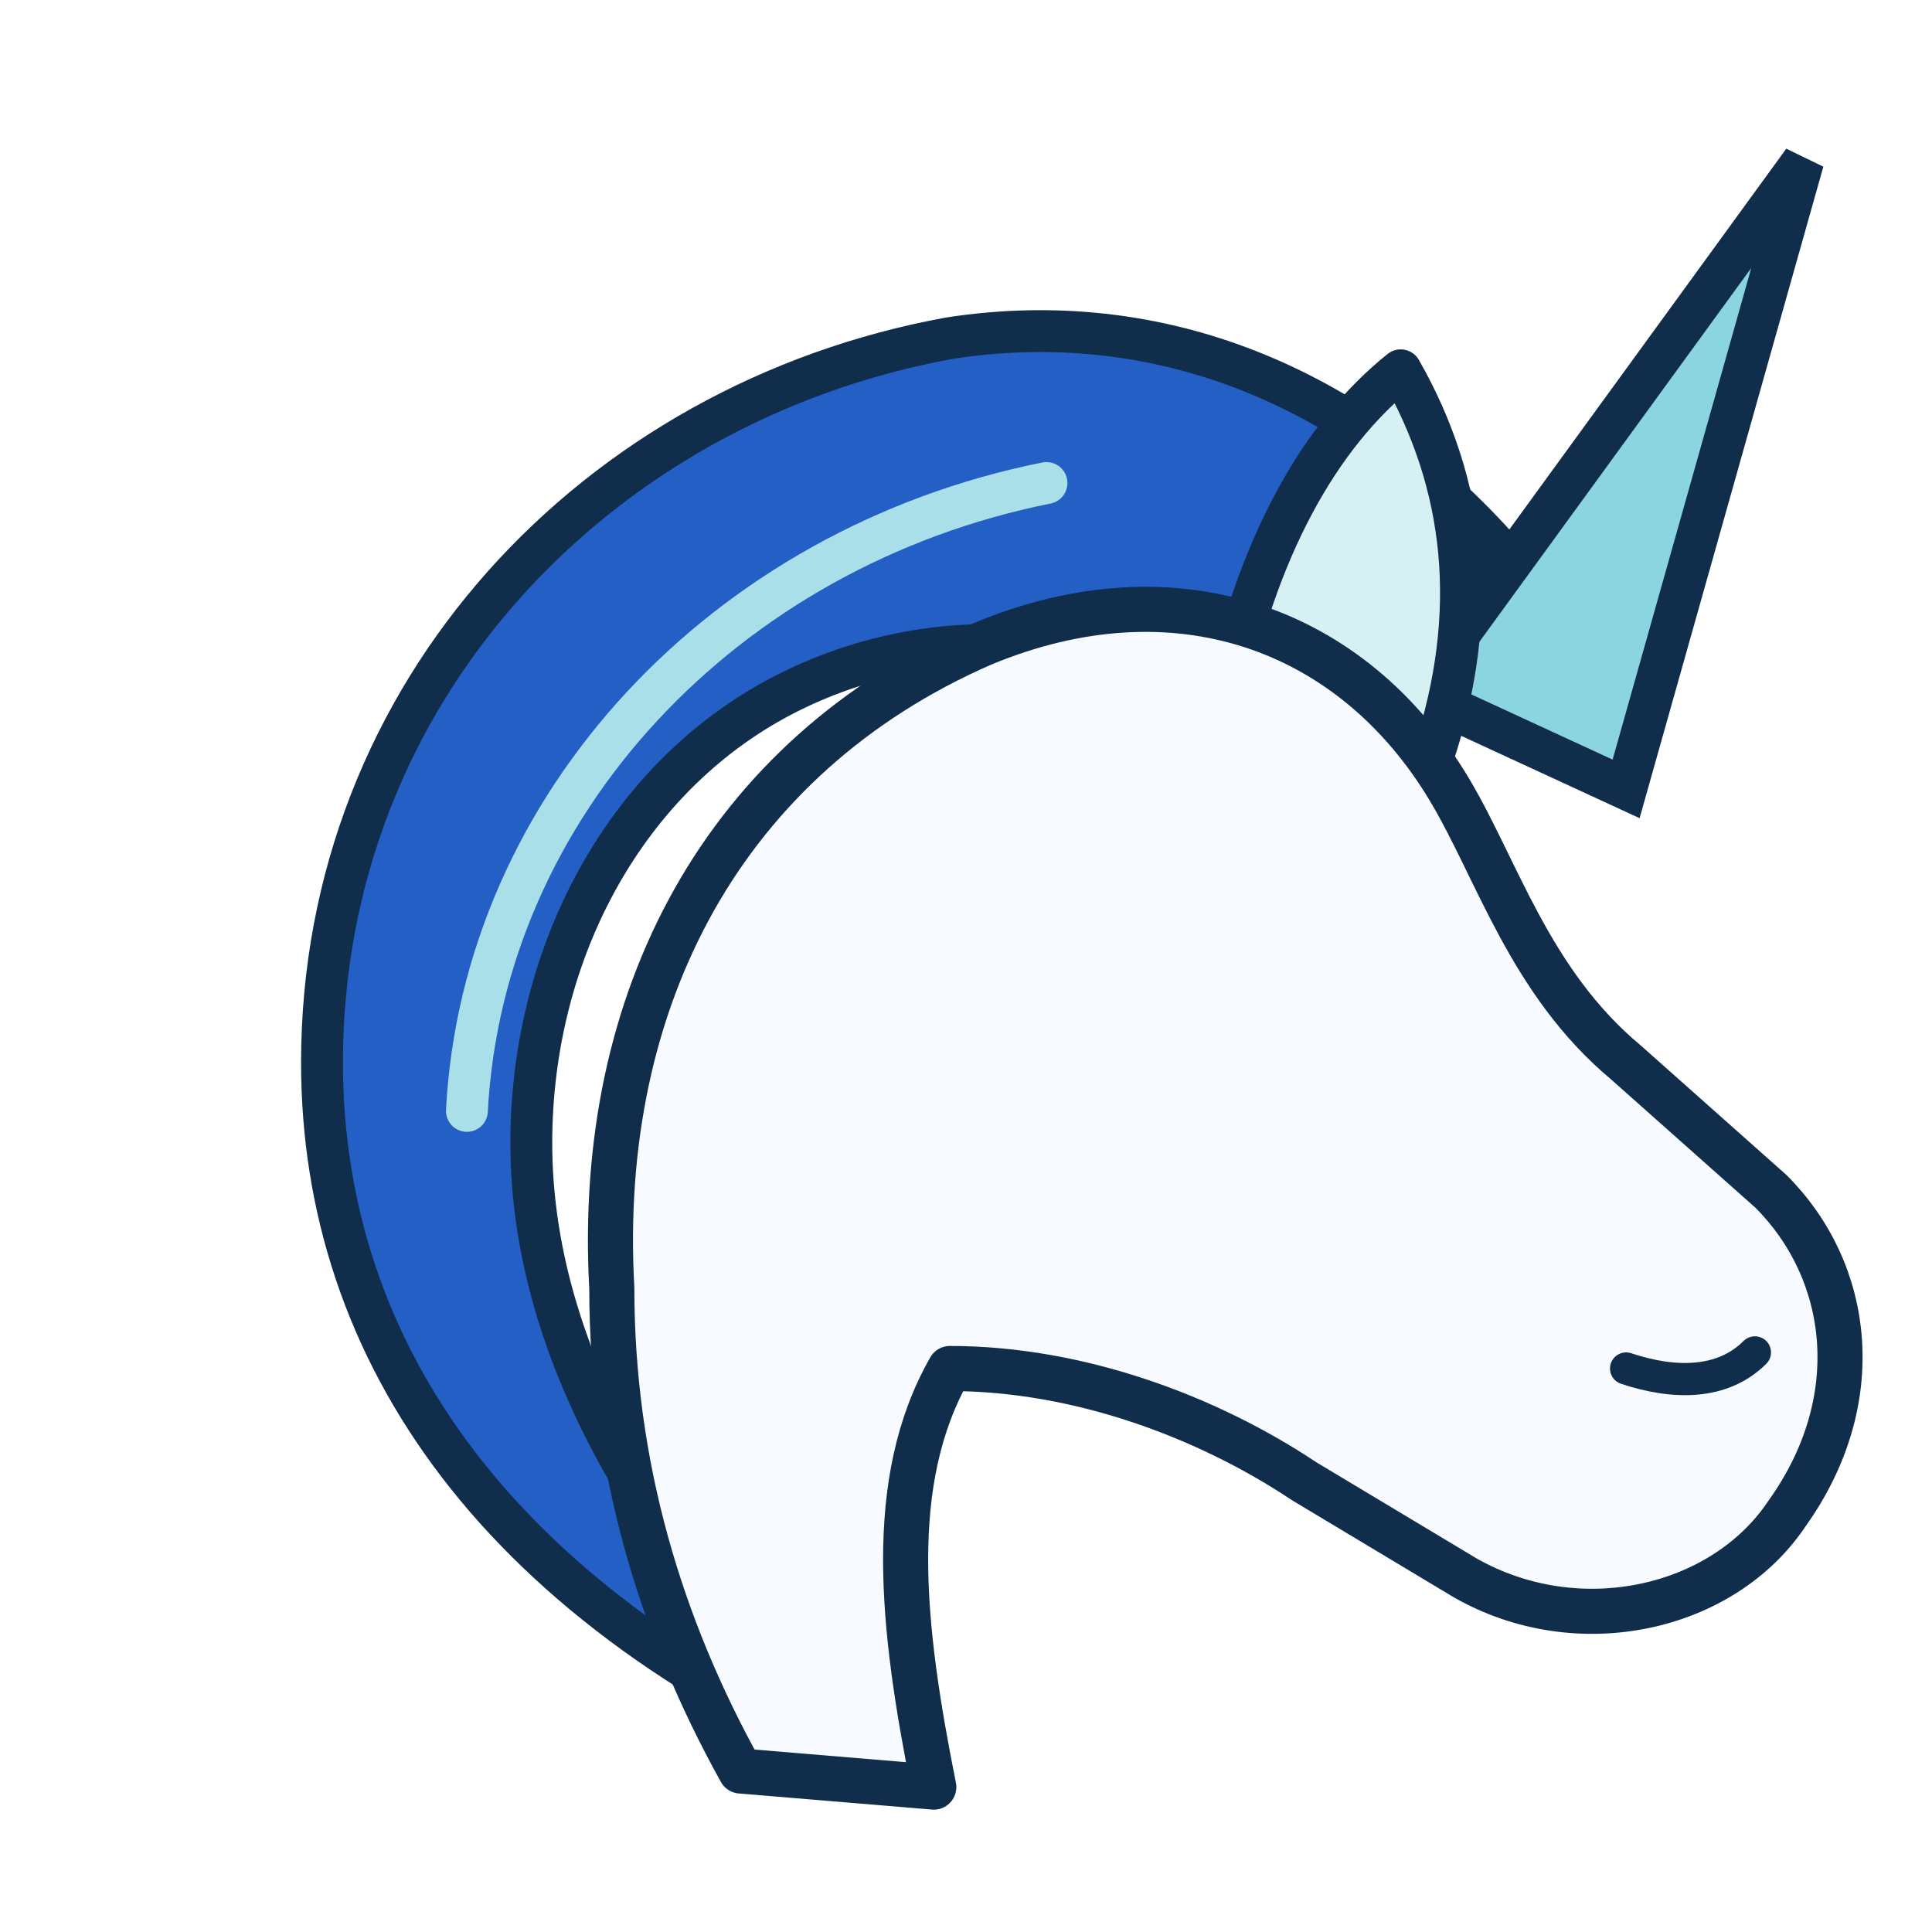
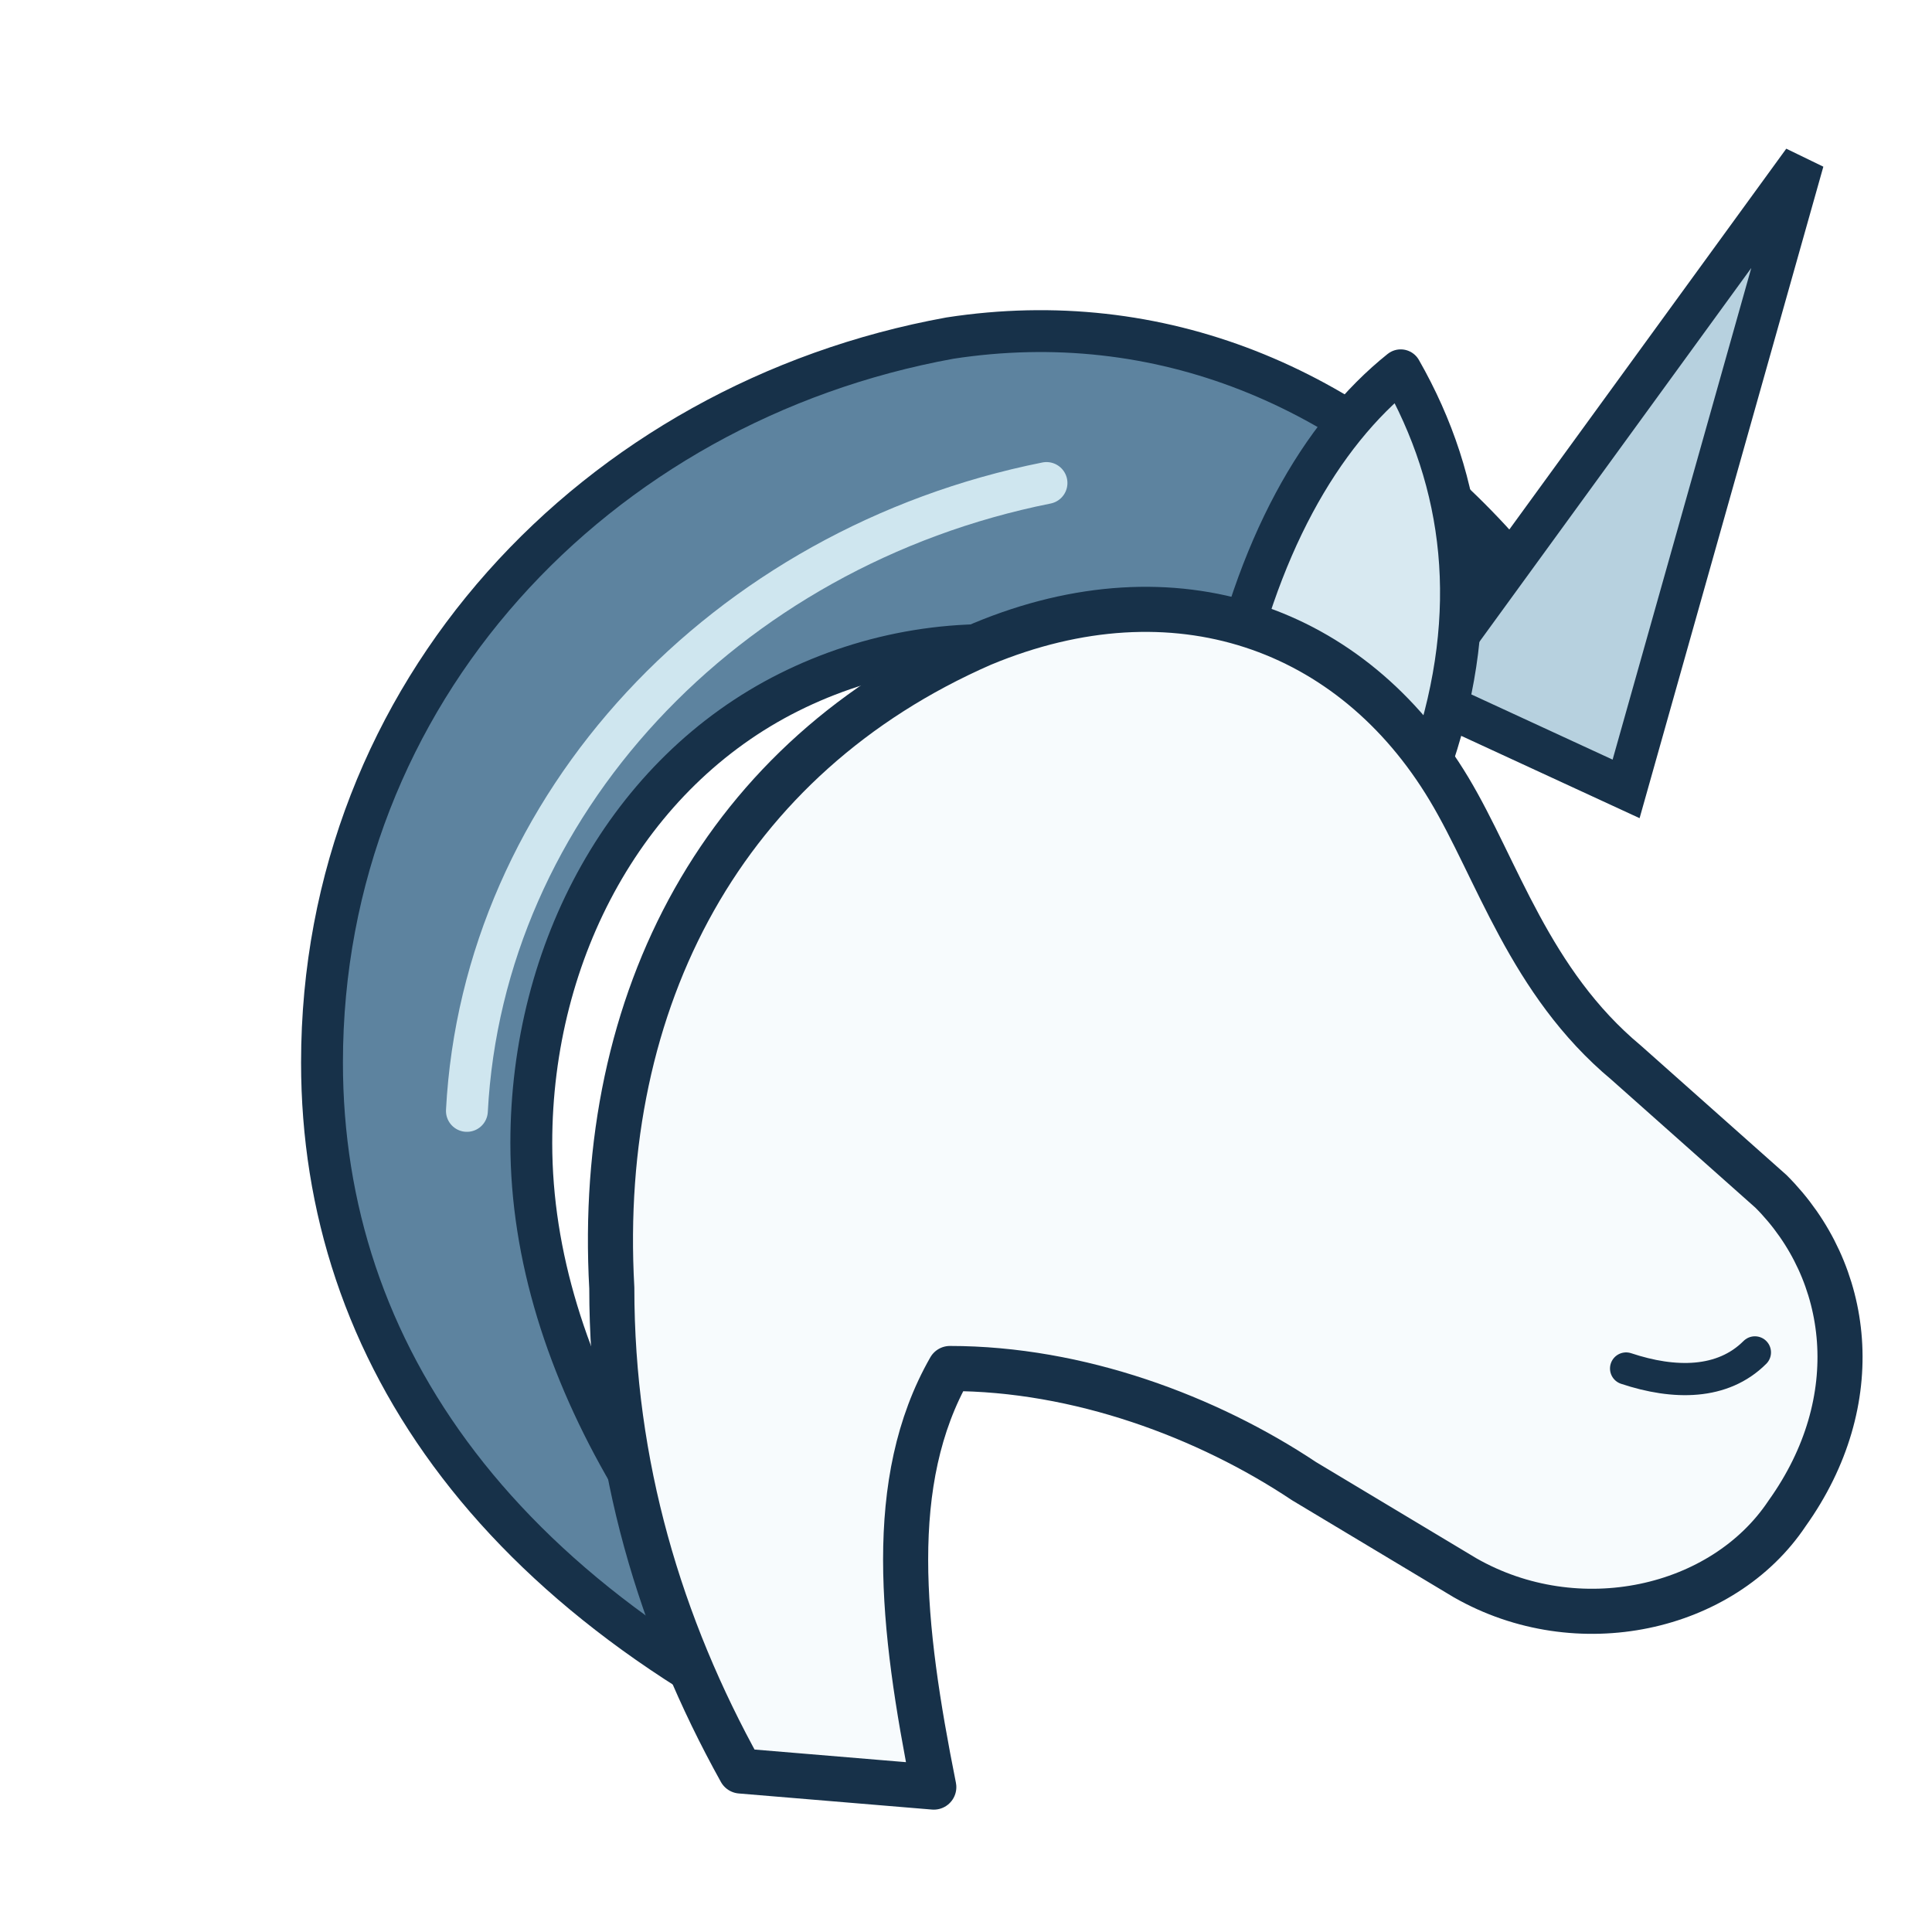
<svg xmlns="http://www.w3.org/2000/svg" viewBox="0 0 120 120" role="img" aria-label="Project Unbounded unicorn mark">
-   <path d="M55 110C31 100 20 84 20 66c0-23 17-41 39-45 13-2 25 3 34 13L82 49C72 39 59 38 49 43 39 48 33 59 33 71c0 14 9 28 22 39Z" fill="#245fc5" stroke="#102d4c" stroke-width="2.6" stroke-linejoin="round" />
-   <path d="M29 69c1-19 16-35 36-39" fill="none" stroke="#a9dfe8" stroke-width="2.6" stroke-linecap="round" />
-   <path d="m88 43 24-33-11 39Z" fill="#8bd5e1" stroke="#102d4c" stroke-width="2.6" stroke-linejoin="miter" />
-   <path d="M76 44c2-10 6-17 11-21 4 7 5 15 2 24Z" fill="#d7f0f4" stroke="#102d4c" stroke-width="2.6" stroke-linejoin="round" />
-   <path d="M61 40c12-5 23-1 29 9 3 5 5 12 11 17l9 8c5 5 6 13 1 20-4 6-13 8-20 4l-10-6c-6-4-14-7-22-7-4 7-3 16-1 26l-12-1c-5-9-8-19-8-30-1-18 7-33 23-40Z" fill="#f7fbff" stroke="#102d4c" stroke-width="2.8" stroke-linejoin="round" />
-   <path d="M101 85c3 1 6 1 8-1" fill="none" stroke="#102d4c" stroke-width="2" stroke-linecap="round" />
+   <path d="M55 110C31 100 20 84 20 66c0-23 17-41 39-45 13-2 25 3 34 13L82 49C72 39 59 38 49 43 39 48 33 59 33 71c0 14 9 28 22 39Z" fill="#5d839f" stroke="#173149" stroke-width="2.6" stroke-linejoin="round" />
+   <path d="M29 69c1-19 16-35 36-39" fill="none" stroke="#cfe6ef" stroke-width="2.6" stroke-linecap="round" />
+   <path d="m88 43 24-33-11 39Z" fill="#b7d1df" stroke="#173149" stroke-width="2.6" stroke-linejoin="miter" />
+   <path d="M76 44c2-10 6-17 11-21 4 7 5 15 2 24Z" fill="#d8e9f1" stroke="#173149" stroke-width="2.6" stroke-linejoin="round" />
+   <path d="M61 40c12-5 23-1 29 9 3 5 5 12 11 17l9 8c5 5 6 13 1 20-4 6-13 8-20 4l-10-6c-6-4-14-7-22-7-4 7-3 16-1 26l-12-1c-5-9-8-19-8-30-1-18 7-33 23-40Z" fill="#f7fbfd" stroke="#173149" stroke-width="2.8" stroke-linejoin="round" />
+   <path d="M101 85c3 1 6 1 8-1" fill="none" stroke="#173149" stroke-width="2" stroke-linecap="round" />
</svg>
